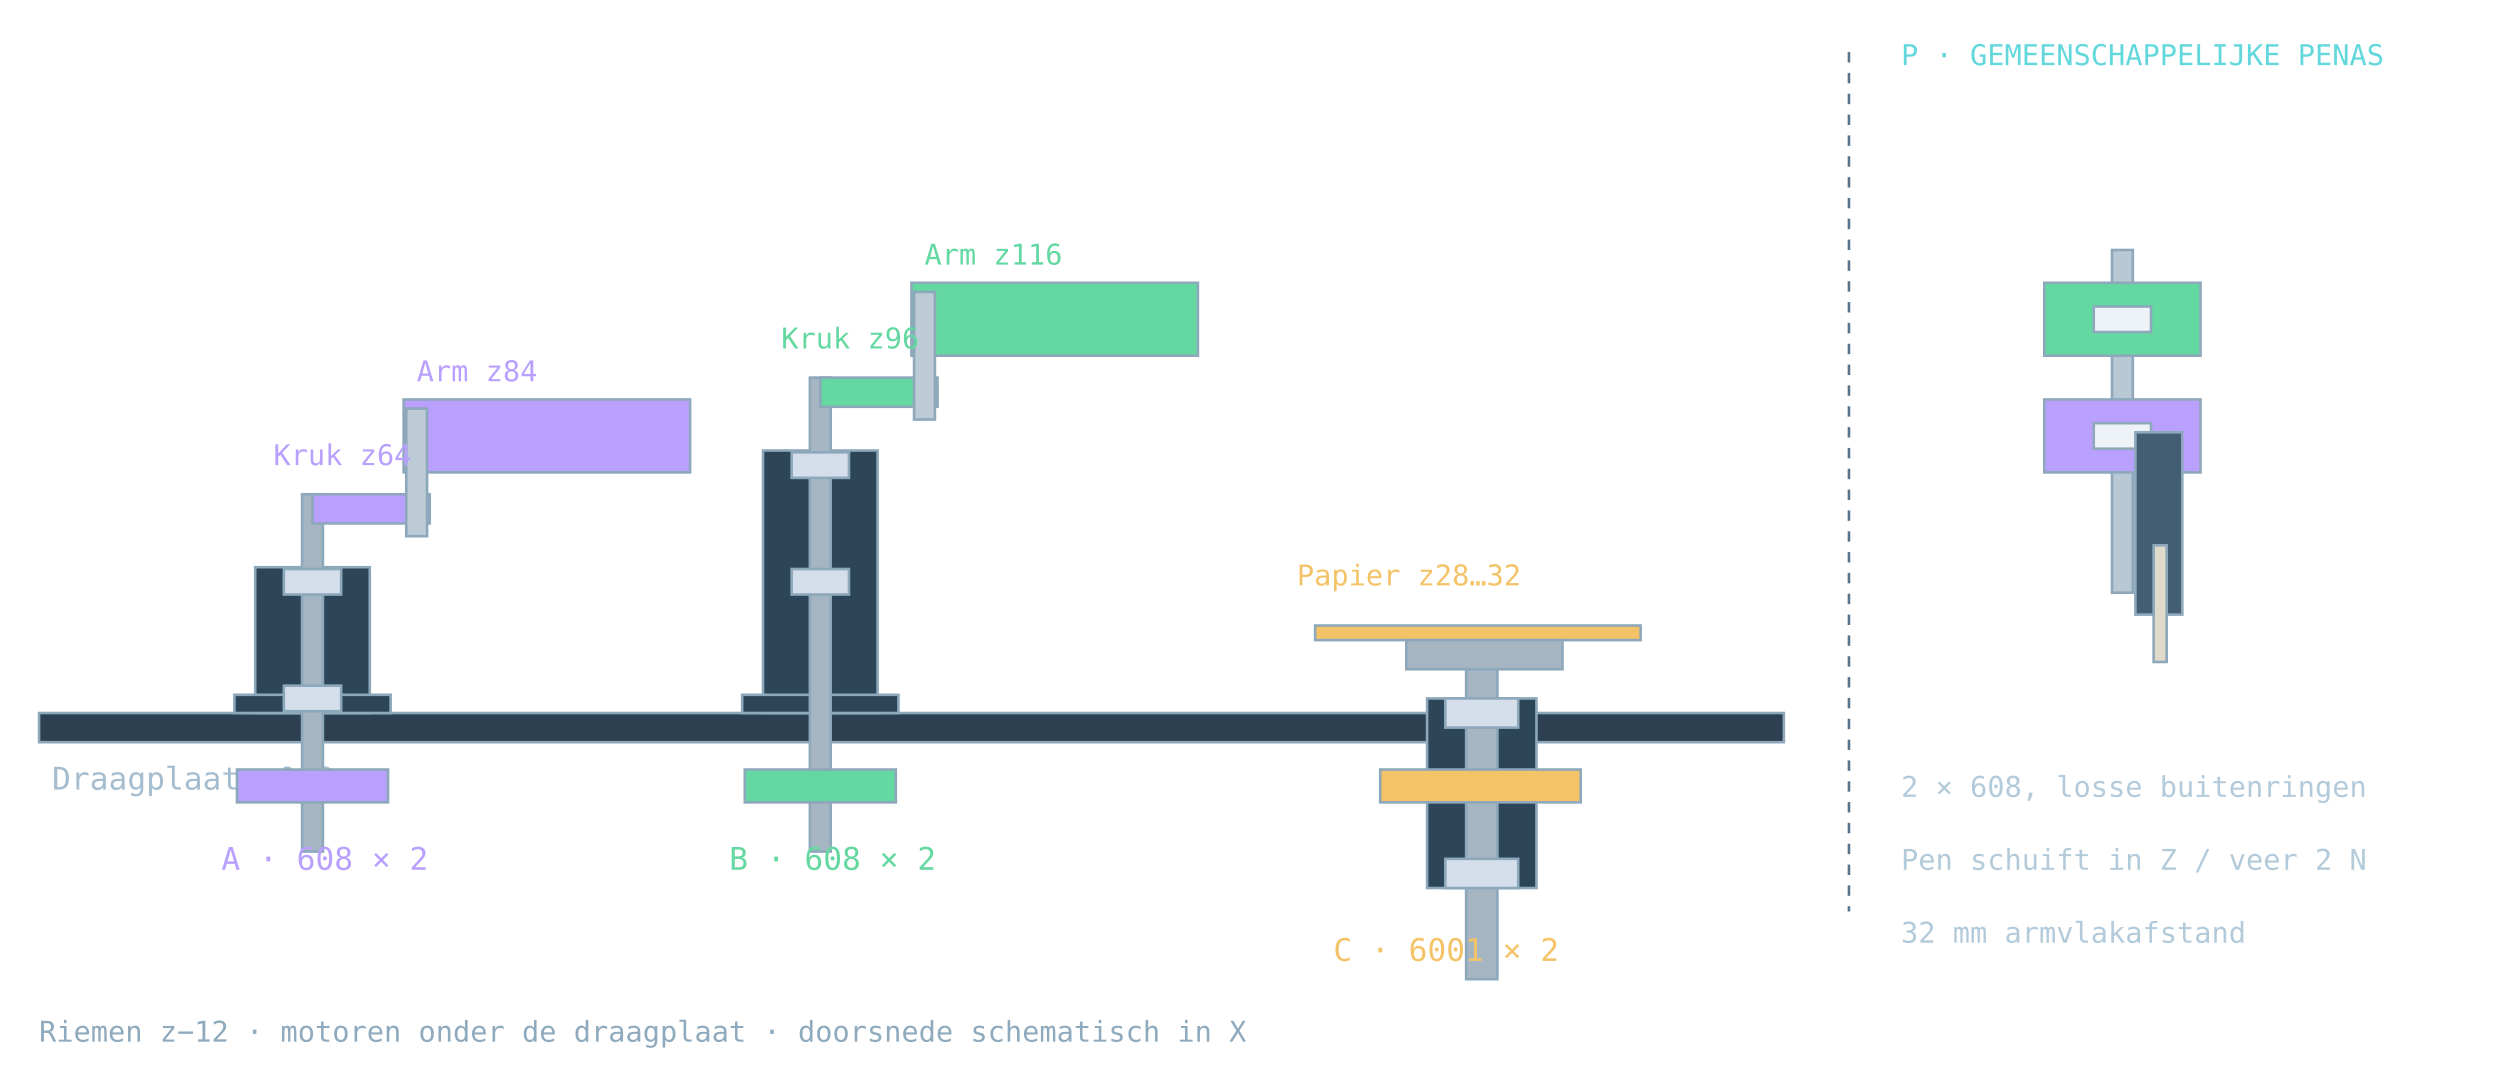
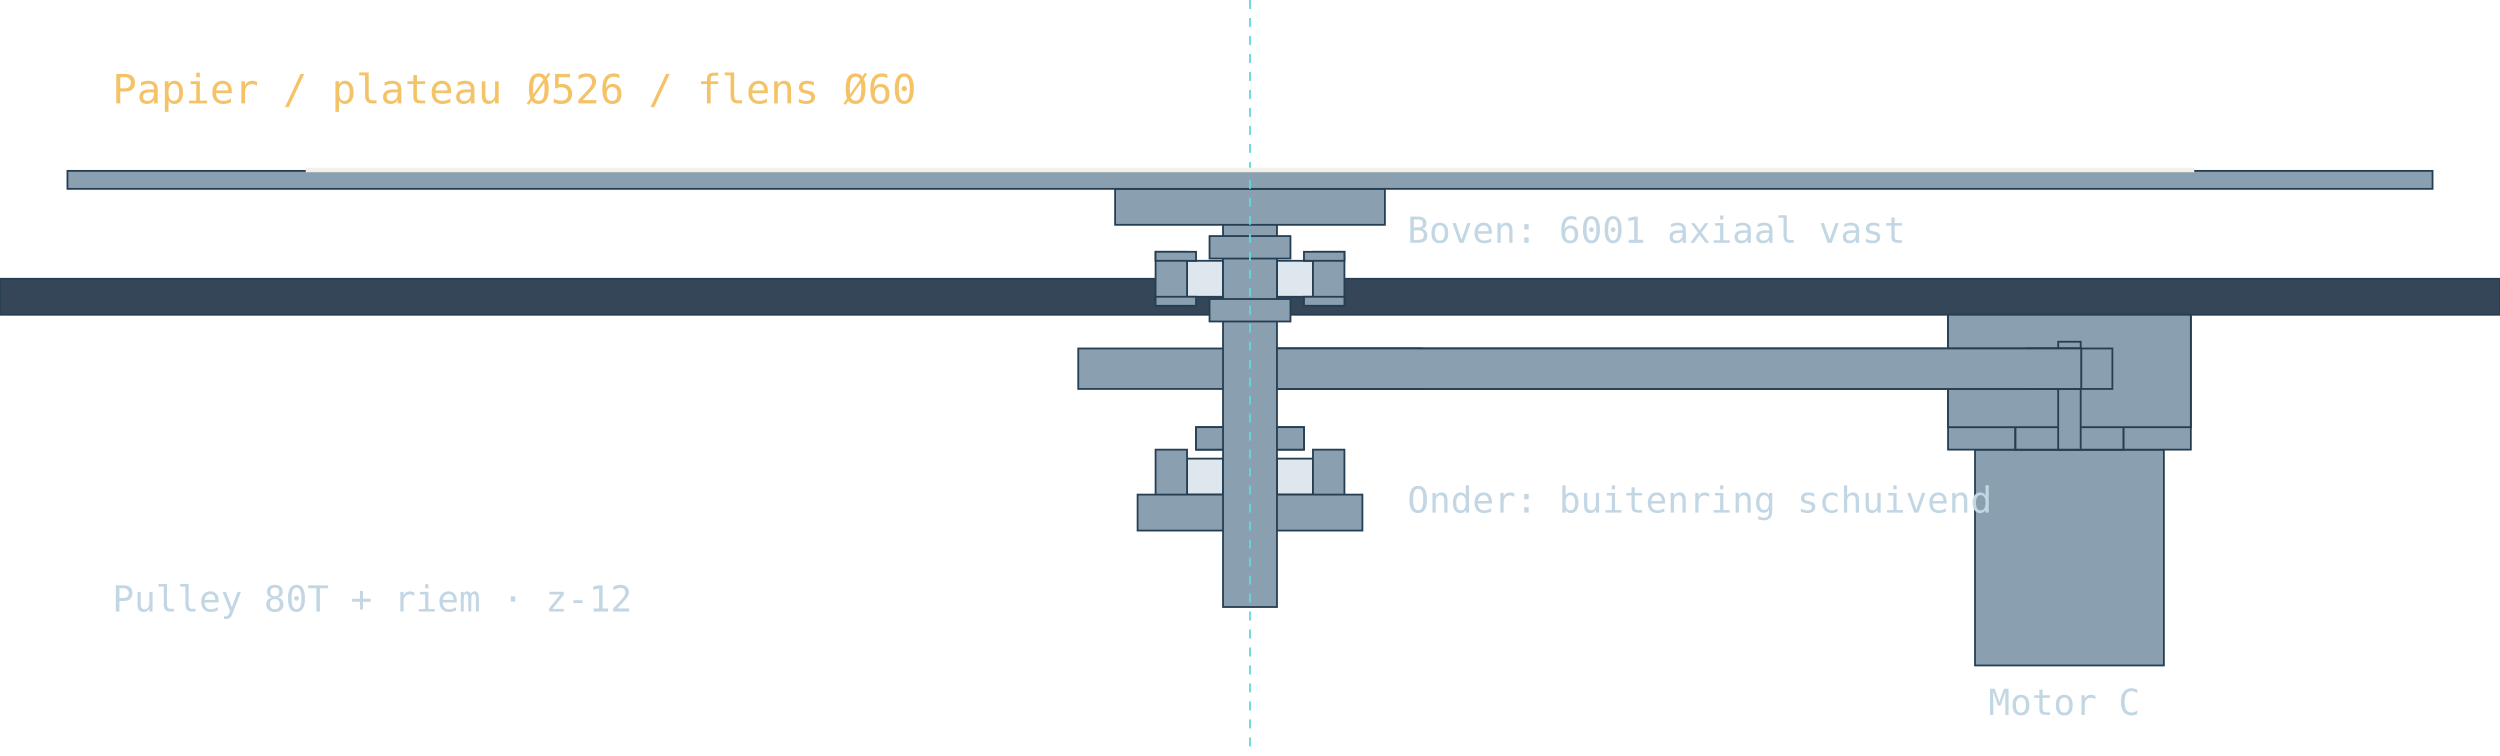
- <svg xmlns="http://www.w3.org/2000/svg" viewBox="0 -55 960 410">
-   <rect x="15" y="218.8" width="670" height="11.2" fill="#2c4052" stroke="#8da7bb" />
-   <text x="20.00" y="248.20" fill="#a5bdcf" font-size="12" font-family="Consolas,monospace">Draagplaat z0…8</text>
-   <rect x="98" y="162.8" width="44" height="56" fill="#2d4558" stroke="#8da7bb" />
-   <rect x="90" y="211.8" width="60" height="7" fill="#2d4558" stroke="#8da7bb" />
-   <rect x="116" y="134.8" width="8" height="137.2" fill="#a5b6c2" stroke="#8da7bb" />
-   <rect x="109" y="208.3" width="22" height="9.8" fill="#d4dfeb" stroke="#8da7bb" />
-   <rect x="109" y="163.5" width="22" height="9.8" fill="#d4dfeb" stroke="#8da7bb" />
-   <rect x="91" y="240.5" width="58" height="12.6" fill="#b9a0ff" stroke="#8da7bb" />
-   <rect x="120" y="134.8" width="45" height="11.2" fill="#b9a0ff" stroke="#8da7bb" />
-   <rect x="155" y="98.4" width="110" height="28" fill="#b9a0ff" stroke="#8da7bb" />
-   <rect x="156" y="101.9" width="8" height="49" fill="#bdcbd6" stroke="#8da7bb" />
-   <text x="85.00" y="279.00" fill="#b9a0ff" font-size="12" font-family="Consolas,monospace">A · 608 × 2</text>
-   <text x="105.00" y="123.60" fill="#b9a0ff" font-size="11" font-family="Consolas,monospace">Kruk z64</text>
-   <text x="160.00" y="91.40" fill="#b9a0ff" font-size="11" font-family="Consolas,monospace">Arm z84</text>
-   <rect x="293" y="118" width="44" height="100.8" fill="#2d4558" stroke="#8da7bb" />
-   <rect x="285" y="211.8" width="60" height="7" fill="#2d4558" stroke="#8da7bb" />
-   <rect x="311" y="90" width="8" height="182" fill="#a5b6c2" stroke="#8da7bb" />
-   <rect x="304" y="163.5" width="22" height="9.8" fill="#d4dfeb" stroke="#8da7bb" />
-   <rect x="304" y="118.7" width="22" height="9.8" fill="#d4dfeb" stroke="#8da7bb" />
-   <rect x="286" y="240.5" width="58" height="12.6" fill="#64d8a1" stroke="#8da7bb" />
-   <rect x="315" y="90" width="45" height="11.2" fill="#64d8a1" stroke="#8da7bb" />
-   <rect x="350" y="53.6" width="110" height="28" fill="#64d8a1" stroke="#8da7bb" />
-   <rect x="351" y="57.1" width="8" height="49" fill="#bdcbd6" stroke="#8da7bb" />
-   <text x="280.00" y="279.00" fill="#64d8a1" font-size="12" font-family="Consolas,monospace">B · 608 × 2</text>
-   <text x="300.00" y="78.80" fill="#64d8a1" font-size="11" font-family="Consolas,monospace">Kruk z96</text>
-   <text x="355.00" y="46.60" fill="#64d8a1" font-size="11" font-family="Consolas,monospace">Arm z116</text>
-   <rect x="548" y="213.2" width="42" height="72.8" fill="#2d4558" stroke="#8da7bb" />
-   <rect x="563" y="188" width="12" height="133" fill="#a5b6c2" stroke="#8da7bb" />
-   <rect x="555" y="274.8" width="28" height="11.2" fill="#d4dfeb" stroke="#8da7bb" />
-   <rect x="555" y="213.2" width="28" height="11.2" fill="#d4dfeb" stroke="#8da7bb" />
-   <rect x="530" y="240.5" width="77" height="12.6" fill="#f4c367" stroke="#8da7bb" />
-   <rect x="505" y="185.2" width="125" height="5.6" fill="#f4c367" stroke="#8da7bb" />
-   <rect x="540" y="190.8" width="60" height="11.2" fill="#a5b6c2" stroke="#8da7bb" />
-   <text x="512.00" y="314.00" fill="#f4c367" font-size="12" font-family="Consolas,monospace">C · 6001 × 2</text>
-   <text x="498.00" y="169.80" fill="#f4c367" font-size="11" font-family="Consolas,monospace">Papier z28…32</text>
-   <line x1="710.00" y1="-35.00" x2="710.00" y2="295.00" stroke="#58748d" stroke-width="1" stroke-dasharray="4 4" />
-   <text x="730.00" y="-30.00" fill="#62d7dc" font-size="11" font-family="Consolas,monospace">P · GEMEENSCHAPPELIJKE PENAS</text>
-   <rect x="811" y="41" width="8" height="131.6" fill="#b9c8d5" stroke="#8da7bb" />
-   <rect x="785" y="98.4" width="60" height="28" fill="#b9a0ff" stroke="#8da7bb" />
-   <rect x="785" y="53.6" width="60" height="28" fill="#64d8a1" stroke="#8da7bb" />
-   <rect x="804" y="107.5" width="22" height="9.8" fill="#edf3f7" stroke="#8da7bb" />
-   <rect x="804" y="62.7" width="22" height="9.8" fill="#edf3f7" stroke="#8da7bb" />
-   <rect x="820" y="111" width="18" height="70" fill="#435d72" stroke="#8da7bb" />
-   <rect x="827" y="154.4" width="5" height="44.8" fill="#e0dacb" stroke="#8da7bb" />
-   <text x="730.00" y="251.00" fill="#b3cada" font-size="11" font-family="Consolas,monospace">2 × 608, losse buitenringen</text>
-   <text x="730.00" y="279.00" fill="#b3cada" font-size="11" font-family="Consolas,monospace">Pen schuift in Z / veer 2 N</text>
-   <text x="730.00" y="307.00" fill="#b3cada" font-size="11" font-family="Consolas,monospace">32 mm armvlakafstand</text>
-   <text x="15.00" y="345.00" fill="#8faabd" font-size="11" font-family="Consolas,monospace">Riemen z−12 · motoren onder de draagplaat · doorsnede schematisch in X</text>
+ <svg xmlns="http://www.w3.org/2000/svg" viewBox="-278 -70 556 168">
+   <rect data-bom="BASE" x="-278" y="-8" width="556" height="8" fill="#344658" stroke="#263e52" stroke-width=".4" />
+   <rect data-bom="BR" x="400.468" y="25" width="24" height="5" fill="#8a9fb0" stroke="#263e52" stroke-width=".4" />
+   <rect data-bom="BR" x="400.468" y="25" width="24" height="5" fill="#8a9fb0" stroke="#263e52" stroke-width=".4" />
+   <rect data-bom="BR" x="-12" y="25" width="24" height="5" fill="#8a9fb0" stroke="#263e52" stroke-width=".4" />
+   <rect data-bom="BR" x="-12" y="25" width="24" height="5" fill="#8a9fb0" stroke="#263e52" stroke-width=".4" />
+   <rect data-bom="M-C" x="161.244" y="30" width="42" height="48" fill="#8a9fb0" stroke="#263e52" stroke-width=".4" />
+   <rect data-bom="BR" x="155.244" y="25" width="15" height="5" fill="#8a9fb0" stroke="#263e52" stroke-width=".4" />
+   <rect data-bom="BR" x="170.244" y="25" width="24" height="5" fill="#8a9fb0" stroke="#263e52" stroke-width=".4" />
+   <rect data-bom="BR" x="155.244" y="0" width="54" height="25" fill="#8a9fb0" stroke="#263e52" stroke-width=".4" />
+   <rect data-bom="BR" x="194.244" y="25" width="15" height="5" fill="#8a9fb0" stroke="#263e52" stroke-width=".4" />
+   <rect data-bom="BR" x="170.244" y="25" width="24" height="5" fill="#8a9fb0" stroke="#263e52" stroke-width=".4" />
+   <rect data-bom="BR" x="155.244" y="0" width="54" height="25" fill="#8a9fb0" stroke="#263e52" stroke-width=".4" />
+   <rect data-bom="M-C" x="179.744" y="6" width="5" height="24" fill="#8a9fb0" stroke="#263e52" stroke-width=".4" />
+   <rect data-bom="P20" x="172.694" y="7.5" width="19.099" height="9" fill="#8a9fb0" stroke="#263e52" stroke-width=".4" />
+   <rect data-bom="P-C" x="-38.197" y="7.5" width="76.394" height="9" fill="#8a9fb0" stroke="#263e52" stroke-width=".4" />
+   <rect data-bom="T-C" x="4.886" y="7.5" width="179.978" height="9" fill="#8a9fb0" stroke="#263e52" stroke-width=".4" />
+   <rect data-bom="T-C" x="4.886" y="7.5" width="179.978" height="9" fill="#8a9fb0" stroke="#263e52" stroke-width=".4" />
+   <rect data-bom="6001" x="-14" y="32" width="8" height="8" fill="#dde7ed" stroke="#263e52" stroke-width=".4" />
+   <rect data-bom="6001" x="6" y="32" width="8" height="8" fill="#dde7ed" stroke="#263e52" stroke-width=".4" />
+   <rect data-bom="6001" x="-14" y="-12" width="8" height="8" fill="#dde7ed" stroke="#263e52" stroke-width=".4" />
+   <rect data-bom="6001" x="6" y="-12" width="8" height="8" fill="#dde7ed" stroke="#263e52" stroke-width=".4" />
+   <rect data-bom="H-C" x="-21" y="30" width="7" height="12" fill="#8a9fb0" stroke="#263e52" stroke-width=".4" />
+   <rect data-bom="H-C" x="14" y="30" width="7" height="12" fill="#8a9fb0" stroke="#263e52" stroke-width=".4" />
+   <rect data-bom="H-C" x="-21" y="-14" width="7" height="12" fill="#8a9fb0" stroke="#263e52" stroke-width=".4" />
+   <rect data-bom="H-C" x="14" y="-14" width="7" height="12" fill="#8a9fb0" stroke="#263e52" stroke-width=".4" />
+   <rect data-bom="H-C" x="-21" y="-4" width="9" height="2" fill="#8a9fb0" stroke="#263e52" stroke-width=".4" />
+   <rect data-bom="H-C" x="12" y="-4" width="9" height="2" fill="#8a9fb0" stroke="#263e52" stroke-width=".4" />
+   <rect data-bom="H-C" x="-21" y="-14" width="9" height="2" fill="#8a9fb0" stroke="#263e52" stroke-width=".4" />
+   <rect data-bom="H-C" x="12" y="-14" width="9" height="2" fill="#8a9fb0" stroke="#263e52" stroke-width=".4" />
+   <rect data-bom="H-C" x="-5" y="-8" width="10" height="44" fill="#8a9fb0" stroke="#263e52" stroke-width=".4" />
+   <rect data-bom="H-C" x="-5" y="-8" width="10" height="44" fill="#8a9fb0" stroke="#263e52" stroke-width=".4" />
+   <rect data-bom="H-C" x="-25" y="40" width="50" height="8" fill="#8a9fb0" stroke="#263e52" stroke-width=".4" />
+   <rect data-bom="S-C" x="-6" y="-30" width="12" height="95" fill="#8a9fb0" stroke="#263e52" stroke-width=".4" />
+   <rect data-bom="FIX" x="-9" y="-17.5" width="18" height="5" fill="#8a9fb0" stroke="#263e52" stroke-width=".4" />
+   <rect data-bom="FIX" x="-9" y="-3.5" width="18" height="5" fill="#8a9fb0" stroke="#263e52" stroke-width=".4" />
+   <rect data-bom="FL" x="-30" y="-28" width="60" height="8" fill="#8a9fb0" stroke="#263e52" stroke-width=".4" />
+   <rect data-bom="PL" x="-263" y="-32" width="526" height="4" fill="#8a9fb0" stroke="#263e52" stroke-width=".4" />
+   <line x1="0.00" y1="-70.00" x2="0.00" y2="98.00" stroke="#62d7dc" stroke-width="0.4" stroke-dasharray="2 2" />
+   <text x="-253.00" y="-47.00" fill="#f4c367" font-size="9" font-family="Consolas,monospace">Papier / plateau Ø526 / flens Ø60</text>
+   <text x="35.00" y="-16.00" fill="#c2d6e4" font-size="8" font-family="Consolas,monospace">Boven: 6001 axiaal vast</text>
+   <text x="35.00" y="44.00" fill="#c2d6e4" font-size="8" font-family="Consolas,monospace">Onder: buitenring schuivend</text>
+   <text x="-253.00" y="66.00" fill="#c2d6e4" font-size="8" font-family="Consolas,monospace">Pulley 80T + riem · z-12</text>
+   <text x="164.24" y="89.00" fill="#c2d6e4" font-size="8" font-family="Consolas,monospace">Motor C</text>
+   <line x1="-210.00" y1="-32.20" x2="210.00" y2="-32.20" stroke="#f4f0e7" stroke-width="1" />
</svg>
